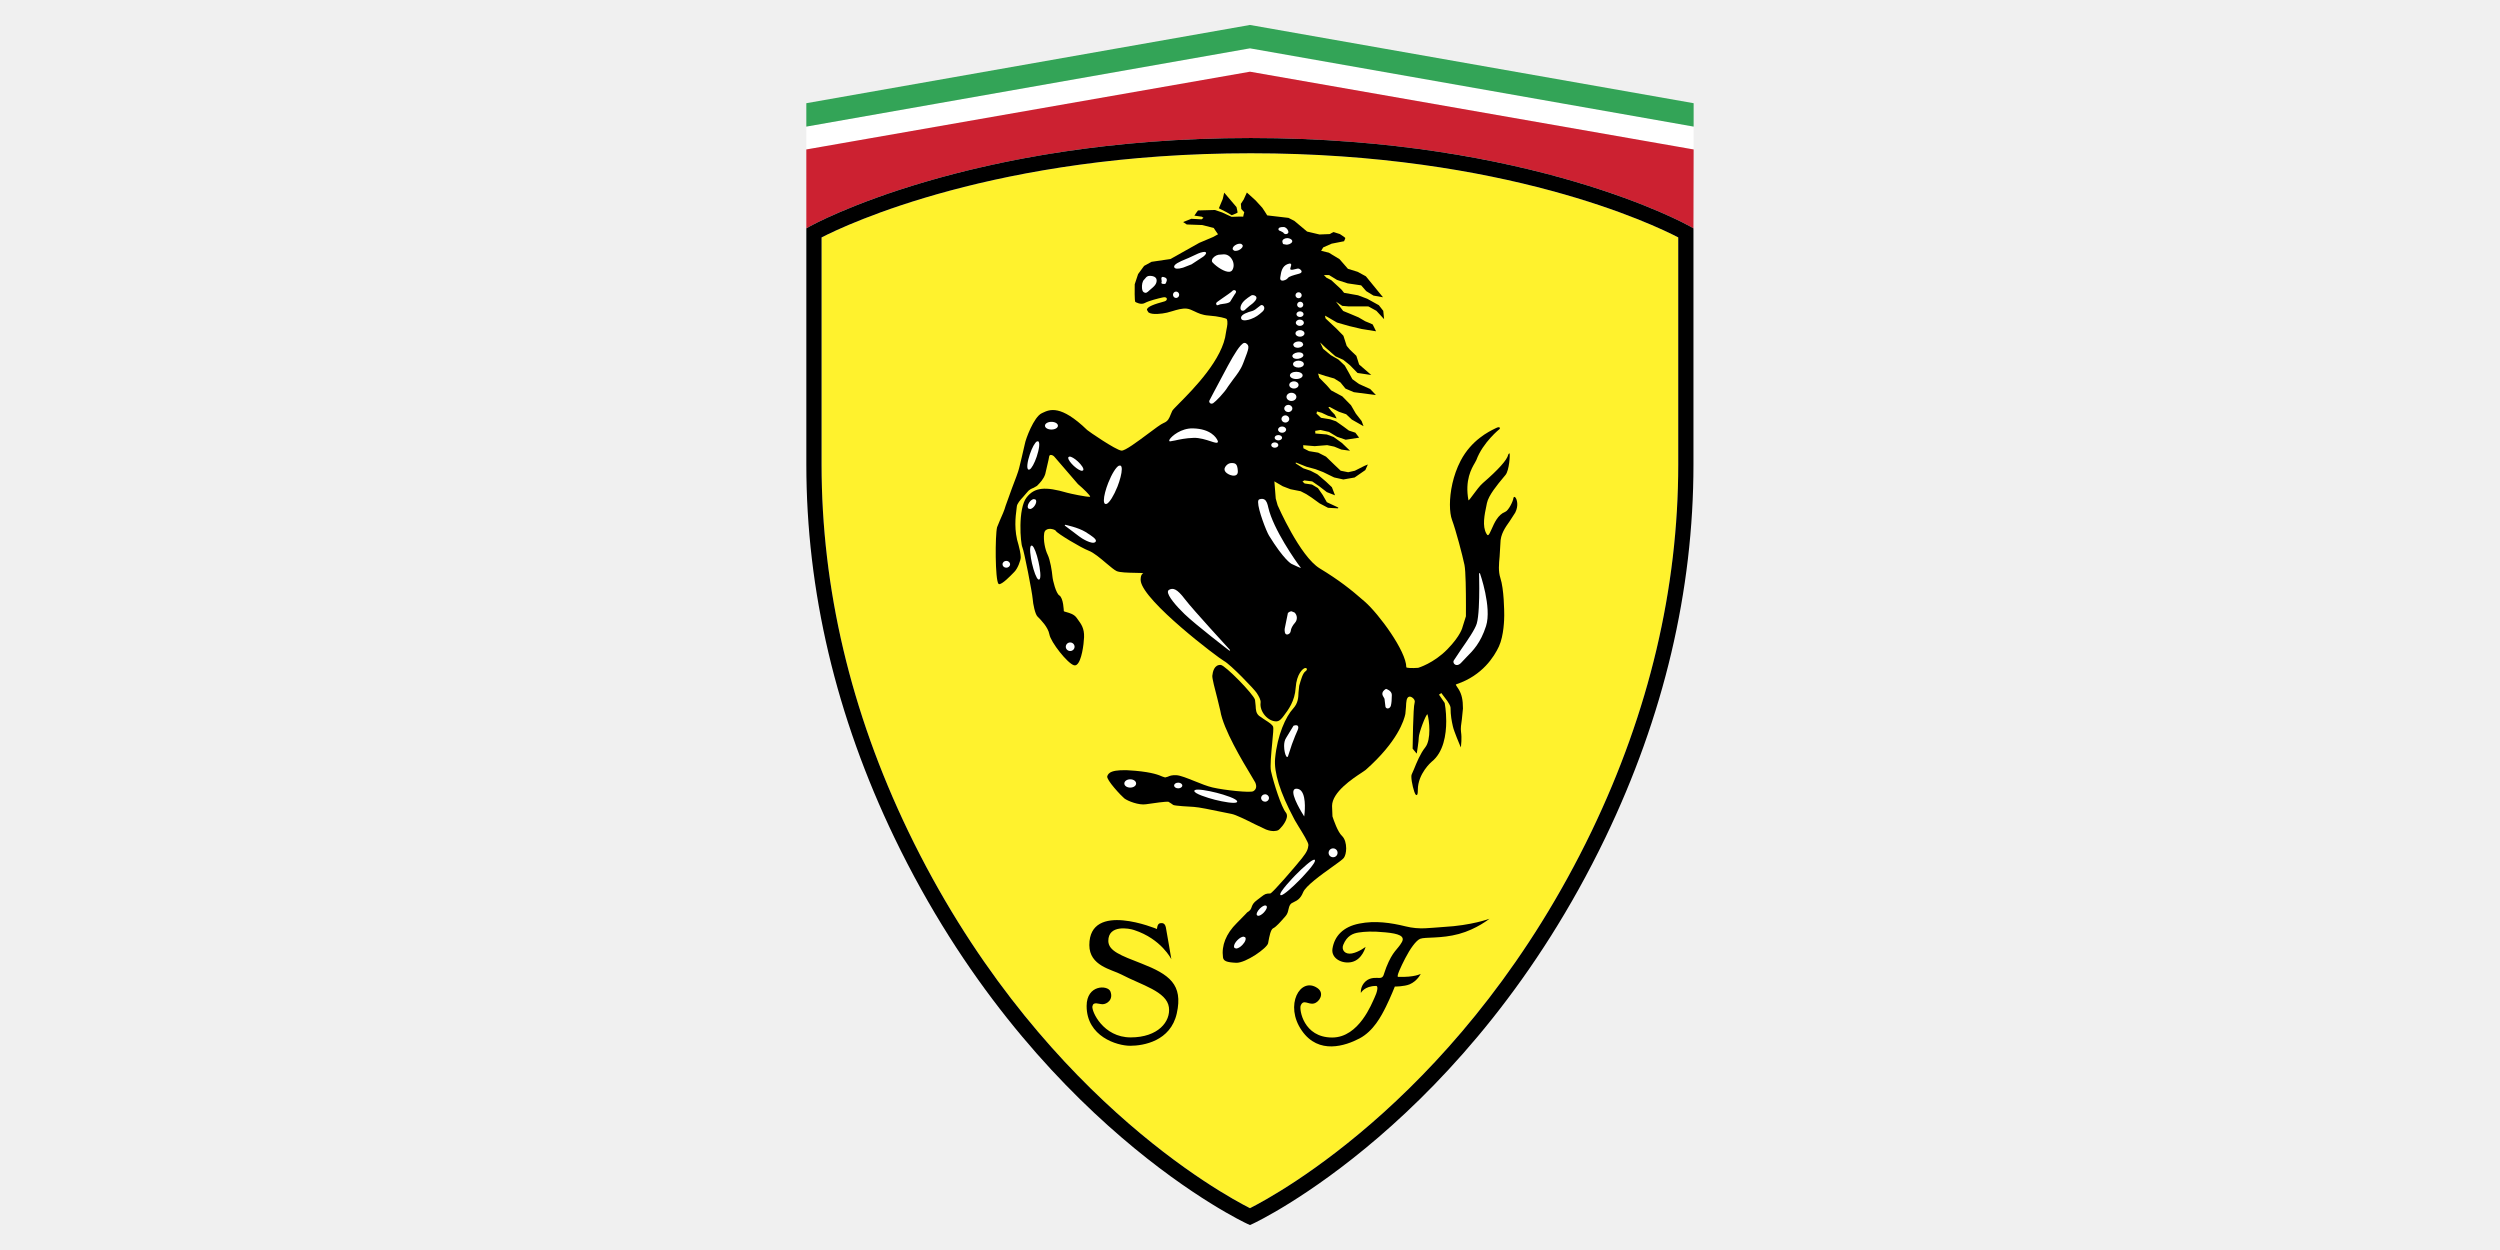
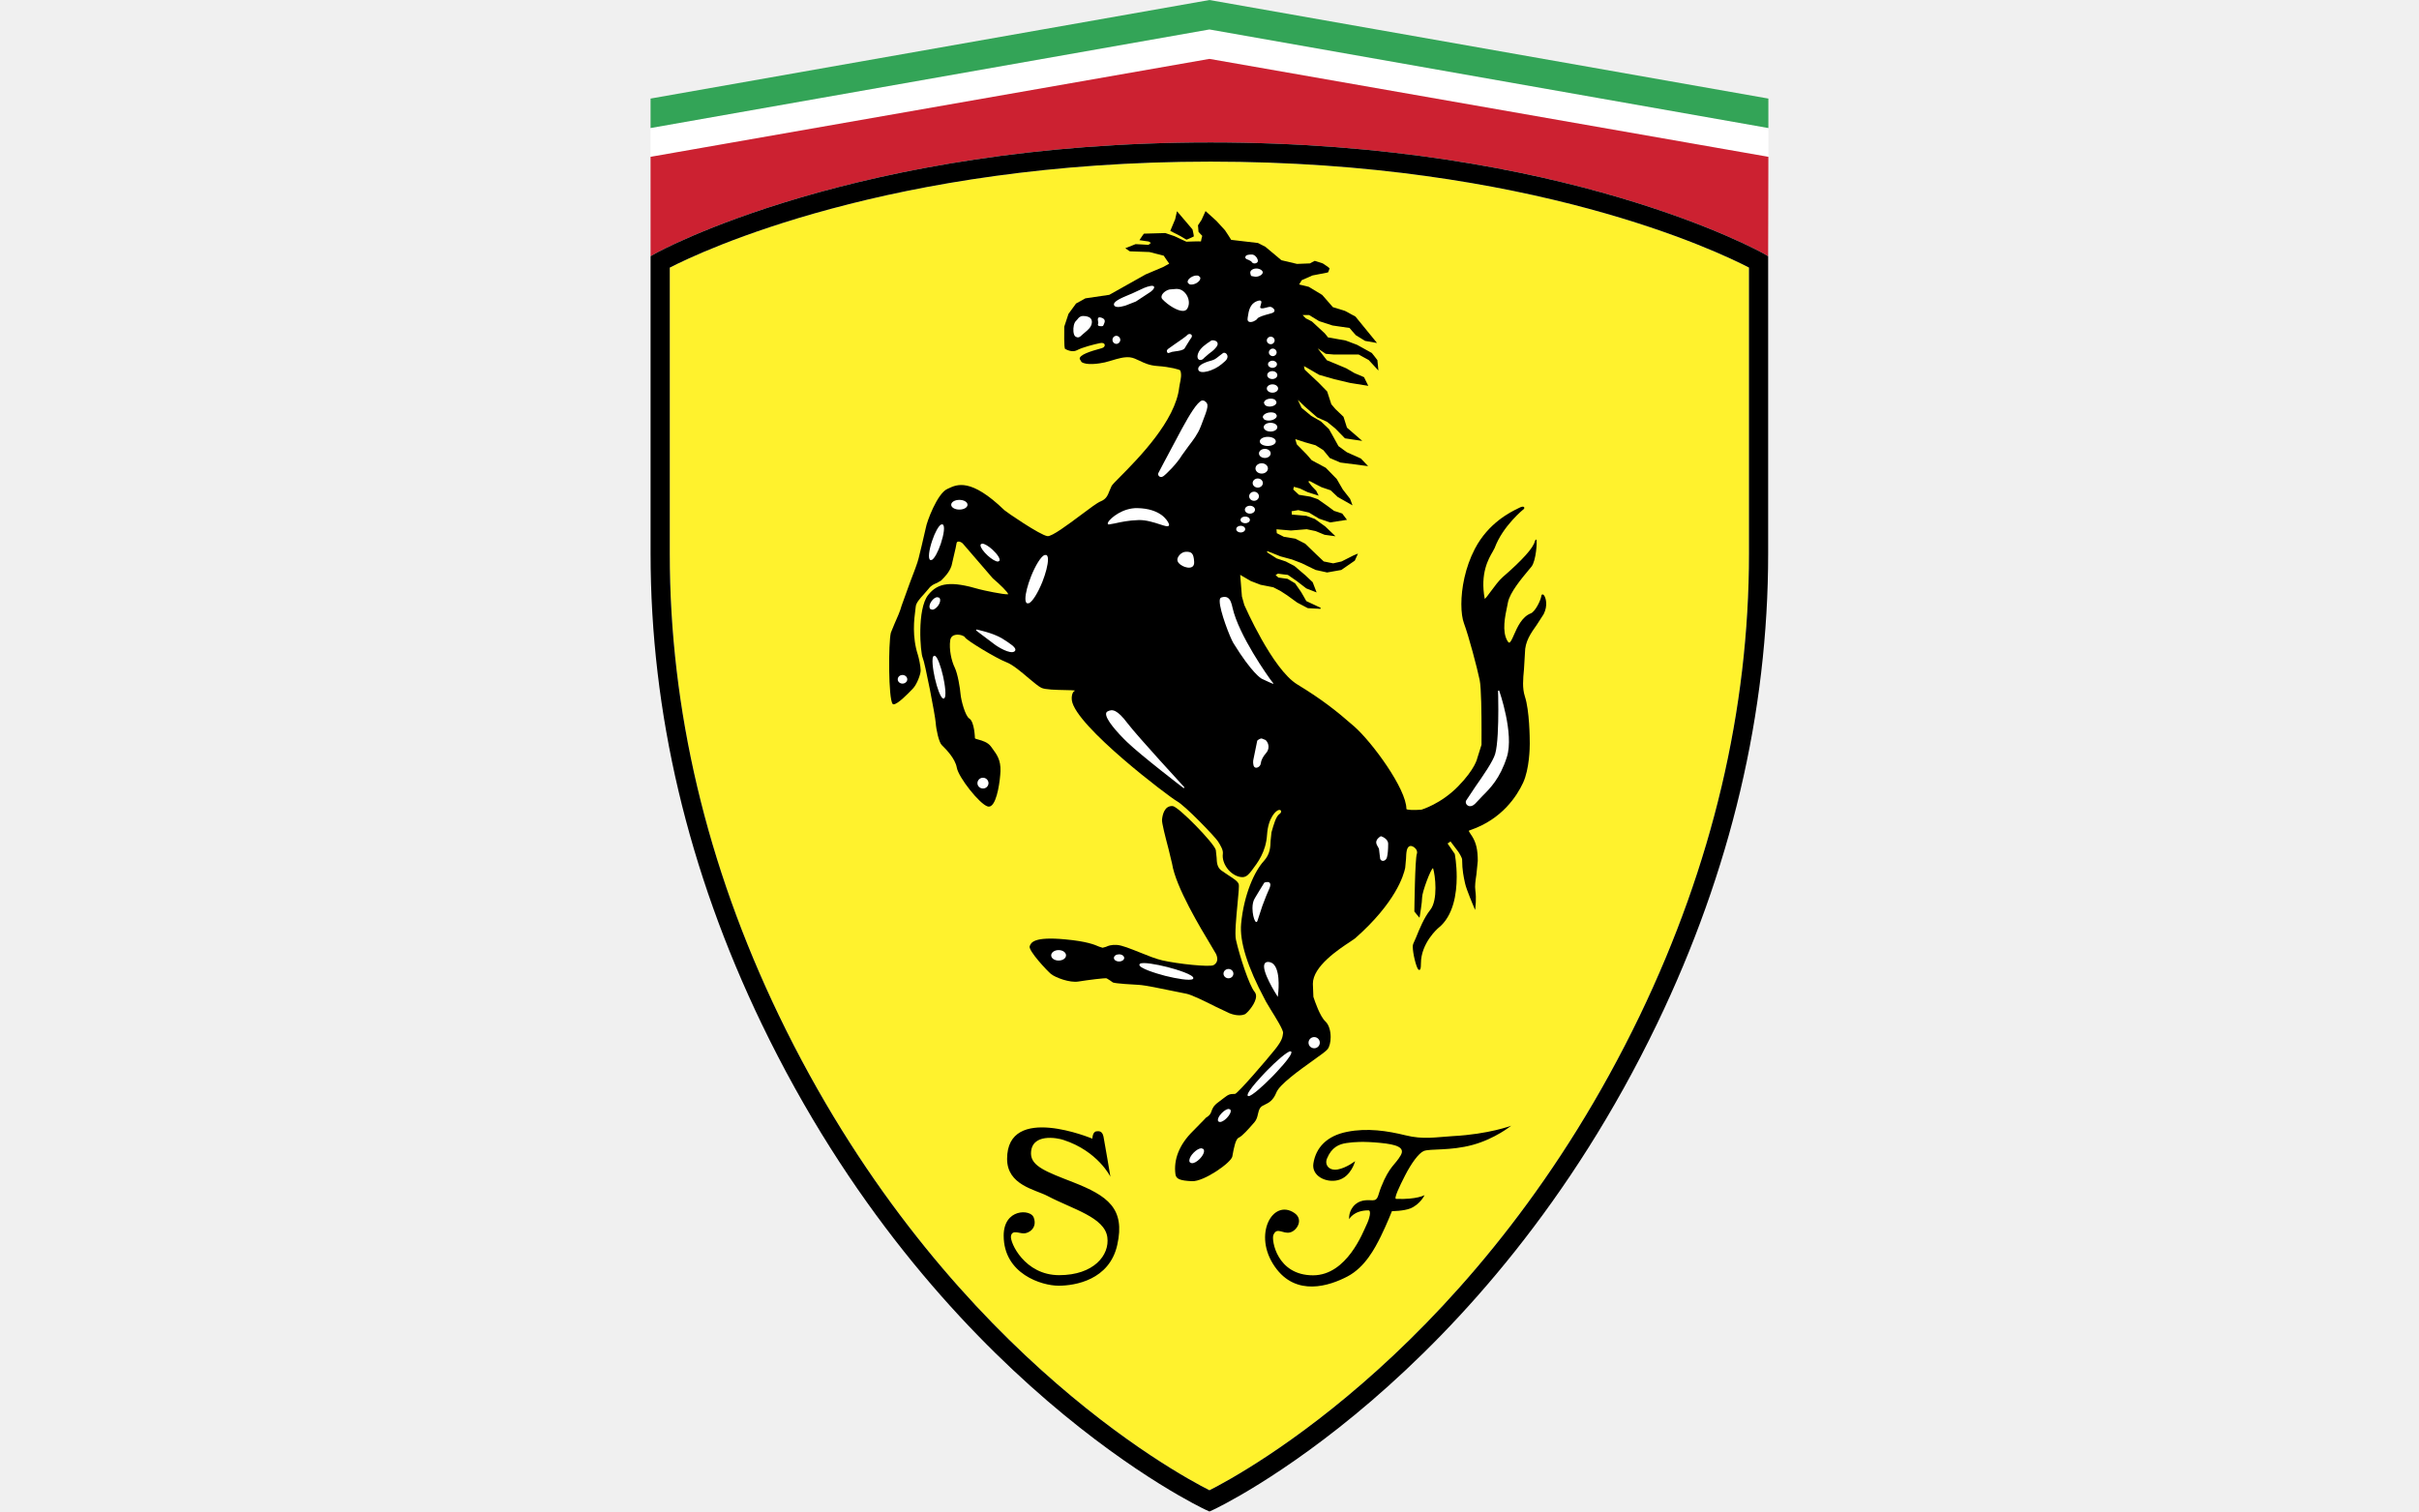
- <svg xmlns="http://www.w3.org/2000/svg" width="2500" height="1250" version="1.1" viewBox="0 0 192.76 96.378">
-   <g transform="matrix(.5265 0 0 .5265 45.635 -2.554)" clip-rule="evenodd" fill-rule="evenodd">
+ <svg xmlns="http://www.w3.org/2000/svg" width="2e3" height="1250" version="1.1" viewBox="0 0 154.21 96.378">
+   <g transform="matrix(.54839 0 0 .54839 24.25 -4.6638)" clip-rule="evenodd" fill-rule="evenodd">
    <path d="m161.35 23.388v3.349l-64.974-11.387-64.969 11.387v-3.349l64.969-11.462z" fill="#fff" />
    <path d="m161.35 19.963v3.425l-64.974-11.462-64.969 11.462v-3.425l64.969-11.459z" fill="#33a457" />
    <path d="m161.35 26.737-64.974-11.387-64.969 11.387 1e-3 11.554 0.563-0.319c0.229-0.128 23.283-12.91 64.53-12.91 41.25 0 64.035 12.785 64.266 12.912l0.557 0.32z" fill="#cc2131" />
    <path d="m96.502 27.295c37.248 0 59.059 10.482 62.594 12.32v33.262c0 18.134-4.271 36.199-12.689 53.703-18.426 38.232-46.152 53.244-50.03 55.203-3.881-1.959-31.628-16.971-50.049-55.203-8.418-17.504-12.688-35.569-12.688-53.703v-33.258c3.567-1.836 25.607-12.324 62.862-12.324z" fill="#fff22d" />
    <path d="m31.972 37.971-0.563 0.319v34.587c0 18.474 4.343 36.867 12.909 54.666 20.109 41.75 51.285 56.355 51.597 56.498l0.462 0.211 0.461-0.211c0.315-0.143 31.465-14.752 51.573-56.498 8.57-17.799 12.914-36.192 12.914-54.666v-34.584l-0.557-0.32c-0.23-0.127-23.016-12.912-64.266-12.912-41.247 0-64.301 12.782-64.53 12.91zm64.53-10.676c37.248 0 59.059 10.482 62.594 12.32v33.262c0 18.134-4.271 36.199-12.689 53.703-18.426 38.232-46.152 53.244-50.03 55.203-3.881-1.959-31.628-16.971-50.049-55.203-8.418-17.504-12.688-35.569-12.688-53.703v-33.258c3.567-1.836 25.607-12.324 62.862-12.324z" />
    <path d="m106.26 149.55c1.082 0.748 0.297 2.047-0.504 2.25-0.834 0.227-1.547-0.699-1.951 0.316-0.227 0.545 0.389 4.674 4.613 4.674 3.943 0 5.824-5.062 6.195-5.824 0.373-0.76 0.613-1.73 0.24-1.73-1.73 0-2.234 1.027-2.234 1.027s-0.131-0.988 0.729-1.734c0.709-0.609 1.639-0.461 1.975-0.461 0.705 0 0.594-0.525 1.02-1.564 0.971-2.445 1.639-2.555 2.27-3.67 0.523-0.908-0.465-1.264-2.414-1.447-1.955-0.186-3.002-0.107-3.875 0.02-0.875 0.125-1.746 0.48-2.289 1.818-0.291 0.725 0.242 1.439 1.266 1.254 1.023-0.191 2.008-0.965 2.008-0.965s-0.461 1.832-1.988 2.211c-1.416 0.348-3.088-0.506-2.863-1.939 0.293-1.859 1.578-3.221 3.922-3.68 2.348-0.473 4.688-0.111 6.775 0.402 2.08 0.525 3.611 0.207 5.545 0.094 4.17-0.223 6.754-1.207 6.754-1.207s-1.879 1.525-4.484 2.23c-2.605 0.711-4.928 0.416-5.68 0.711-0.607 0.26-1.465 1.465-2.172 2.842-0.65 1.266-1.342 2.725-1.043 2.725 2.422 0.092 3.309-0.438 3.309-0.438s-0.479 1.045-1.633 1.539c-0.801 0.324-2.16 0.324-2.16 0.324s-0.611 1.547-1.299 2.943c-0.693 1.395-1.828 3.574-3.871 4.652-2.051 1.076-5.973 2.418-8.443-1.135-2.613-3.727-0.228-7.967 2.282-6.238zm-30.325 0.486c0.482 1.234-0.542 1.877-1.137 1.877-0.597 0-1.34-0.443-1.495 0.303-0.142 0.74 1.585 4.557 5.603 4.557 4.02 0 5.883-2.326 5.6-4.41-0.315-2.326-4.01-3.25-6.955-4.799-1.441-0.756-4.698-1.262-4.698-4.311 0-6.51 9.907-2.352 9.907-2.352s0.021-0.814 0.482-0.852c0.223-0.021 0.671-0.109 0.82 0.627 0.147 0.742 0.802 4.652 0.802 4.652s-1.456-2.977-5.452-4.277c-0.707-0.248-3.798-0.836-3.78 1.611 0.037 1.453 1.808 2.105 4.878 3.297 4.035 1.582 6.102 3.055 5.149 7.297-0.907 4.073-4.889 4.743-6.825 4.743-1.932 0-6.378-1.355-6.378-5.824 0-3.16 3.1-3.086 3.479-2.139zm21.169-24.478 1.627 0.771c0.938 0.363 1.537 0.203 1.752 0.113 0.227-0.098 1.086-1.02 1.273-1.805 0.088-0.32 0.041-0.598-0.129-0.803-0.633-0.75-1.754-4.195-2.17-6.057-0.154-0.691 0.033-2.598 0.178-4.133 0.127-1.318 0.205-2.137 0.139-2.348-0.111-0.326-0.598-0.641-1.158-0.996l-0.887-0.604c-0.473-0.387-0.494-0.914-0.52-1.48l-0.094-0.879c-0.206-0.818-4.369-5.07-5.014-5.109-0.935-0.061-1.178 0.965-1.238 1.582-0.037 0.361 0.38 1.973 0.756 3.402l0.415 1.723c0.426 2.709 3.306 7.48 4.534 9.516l0.583 0.99c0.252 0.574 0.154 1.027-0.294 1.281-0.435 0.25-4.178-0.141-5.966-0.553-0.768-0.176-1.716-0.559-2.641-0.934-1.059-0.422-2.063-0.832-2.643-0.861-0.677-0.035-0.998 0.102-1.247 0.217l-0.406 0.113-0.404-0.129c-0.496-0.219-1.423-0.619-3.954-0.848-3.689-0.346-3.966 0.396-4.116 0.797-0.183 0.51 2.072 2.908 2.475 3.229 0.513 0.414 2.172 1.045 3.185 0.877 1.158-0.186 3.046-0.42 3.28-0.373l0.38 0.232 0.353 0.25c0.32 0.131 2.382 0.244 3.005 0.277 0.719 0.039 2.607 0.43 3.987 0.719l1.542 0.311c0.604 0.111 2.16 0.879 3.417 1.512z" />
    <path d="m135.26 77.716c-0.082-0.101-0.15-0.107-0.193-0.096-0.039 0.013-0.092 0.05-0.107 0.17-0.068 0.514-0.713 1.835-1.225 2.03-1.037 0.401-1.574 1.617-1.963 2.503-0.199 0.457-0.393 0.893-0.547 0.899-0.066 5e-3 -0.139-0.066-0.219-0.214-0.639-1.102-0.281-2.787 6e-3 -4.145l0.066-0.333c0.234-1.145 1.574-2.749 2.375-3.711l0.354-0.426c0.545-0.68 0.682-2.984 0.58-3.157-0.033-0.01-0.055 9e-3 -0.068 0.029a0.13 0.13 0 0 0-0.031 0.036l-0.012-2e-3v0.012c-0.033 0.036-0.061 0.04-0.088 0.156-0.143 0.72-1.459 2.183-3.707 4.127-0.461 0.399-0.986 1.12-1.416 1.699-0.277 0.38-0.602 0.818-0.688 0.839-0.557-2.972 0.451-4.671 0.93-5.492l0.223-0.417c0.951-2.588 3.4-4.548 3.426-4.566 0.033-0.075 0.033-0.155-0.027-0.206-0.094-0.072-0.266-0.041-0.537 0.095l-0.148 0.074c-0.854 0.415-3.43 1.67-5.01 4.692-1.135 2.176-1.574 4.608-1.574 6.442 0 0.936 0.113 1.712 0.305 2.226 0.555 1.48 1.527 5.158 1.826 6.602 0.186 0.895 0.215 3.968 0.215 5.894 0 0.941-4e-3 1.6-4e-3 1.625-6e-3 0-0.49 1.562-0.49 1.562-2e-3 0.016-0.236 1.236-2.23 3.275-2.008 2.051-4.244 2.703-4.264 2.711-0.898 0.07-1.717 0.033-1.746-0.084 0-2.344-4.014-7.797-6.068-9.596-2.096-1.837-3.771-3.153-6.617-4.885-2.898-1.764-6.121-9.159-6.158-9.231l-0.279-0.999s-0.156-1.995-0.199-2.514c0.105 0.06 0.242 0.145 0.242 0.145l0.988 0.575 1.135 0.436c0.01 3e-3 1.486 0.292 1.486 0.292 0 3e-3 0.826 0.426 0.826 0.426l0.766 0.498 1.191 0.86 1.223 0.643c0.025 7e-3 1.469 0.081 1.469 0.081l0.033-0.119s-1.672-0.785-1.676-0.785c0-0.024-0.602-1.054-0.602-1.054a501.77 501.77 0 0 1-0.701-1.009c-0.023-0.016-0.869-0.521-0.869-0.521a50.437 50.437 0 0 0-1.076-0.152c0-9e-3 -0.211-0.19-0.32-0.288 0.094-0.055 0.271-0.165 0.271-0.165 0 0.013 1.152 0.146 1.156 0.146 0 0.012 1.025 0.709 1.025 0.709l1.119 0.862c0.018 9e-3 1.059 0.413 1.059 0.413l0.137 0.054-0.457-1.189a81.853 81.853 0 0 0-0.863-0.815l-1.268-1.078c-0.01-9e-3 -0.996-0.517-0.996-0.517-0.01-2e-3 -1.062-0.357-1.062-0.357 0-2e-3 -1.113-0.712-1.113-0.712s0.012-0.076 0.02-0.141c0.141 0.054 1.541 0.616 1.541 0.616 8e-3 1e-3 1.342 0.364 1.342 0.364-2e-3 -5e-3 1.119 0.428 1.119 0.428-4e-3 -4e-3 1.609 0.783 1.609 0.783 0.014 7e-3 1.35 0.297 1.35 0.297 0.023 1e-3 1.648-0.29 1.648-0.29 0.021-0.01 1.57-1.088 1.57-1.088 0.018-0.029 0.303-0.67 0.303-0.67l0.061-0.148-0.498 0.206c-4e-3 0-1.406 0.712-1.408 0.712l-0.971 0.217c0-5e-3 -1.096-0.22-1.098-0.22h2e-3c0-0.013-0.889-0.84-0.889-0.84l-1.262-1.222-1.141-0.584c-0.016-7e-3 -1.35-0.223-1.35-0.223 0-3e-3 -0.812-0.416-0.826-0.423 4e-3 0 6e-3 -0.015 6e-3 -0.036 0-0.098-0.025-0.312-0.035-0.412l1.678 0.141 1.838-0.148c0 5e-3 1.035 0.216 1.035 0.216l1.047 0.432 1.072 0.145 0.193 0.026-1.195-1.143c-0.012-6e-3 -1.205-0.868-1.205-0.868-0.014-7e-3 -1-0.368-1-0.368-0.018-4e-3 -1.662-0.143-1.695-0.146 0.014-1e-3 0.016-0.029 0.016-0.07 0-0.1-0.016-0.242-0.025-0.315l0.777-0.132c0 5e-3 1.244 0.285 1.244 0.285 0 4e-3 1.178 0.711 1.178 0.711l1.273 0.435c0.037 1e-3 1.859-0.285 1.859-0.285l0.109-0.015-0.555-0.733c-0.031-0.024-0.947-0.309-0.949-0.309 0-5e-3 -0.756-0.564-0.756-0.564l-1.127-0.792c-0.016-9e-3 -0.857-0.295-0.857-0.295-0.014-5e-3 -1.34-0.217-1.344-0.218 0-0.014-0.652-0.614-0.666-0.624 0.02-4e-3 0.061-0.213 0.076-0.308l0.701 0.196 0.902 0.43 1.281 0.406-0.283-0.565-0.498-0.52-0.436-0.562 0.189-0.047c0 0.017 1.363 0.712 1.363 0.712l1.062 0.362c0 6e-3 0.82 0.775 0.82 0.775 0.012 0.01 1.564 0.886 1.564 0.886l0.156 0.088-0.283-0.758c-8e-3 -0.017-0.85-1.094-0.85-1.094l-0.701-1.212c-6e-3 -0.014-1.275-1.305-1.275-1.305-0.012-0.012-1.627-0.875-1.631-0.875 0-7e-3 -0.615-0.704-0.615-0.704a406.35 406.35 0 0 1-1.127-1.151c0-0.015-0.115-0.409-0.174-0.609 0.191 0.061 1.094 0.361 1.094 0.361l1.264 0.357c0 3e-3 0.902 0.565 0.902 0.565 0 6e-3 0.752 0.919 0.752 0.919 0.027 0.021 1.225 0.525 1.225 0.525l3.053 0.396 0.178 0.022-0.838-0.882c-0.021-0.016-1.639-0.735-1.639-0.735l-0.971-0.708c0-0.013-0.543-0.987-0.543-0.987l-0.566-1.004c-0.01-0.015-0.924-0.876-0.924-0.876-0.014-0.01-1.139-0.656-1.139-0.656l-1.113-0.926c0-9e-3 -0.268-0.564-0.439-0.934l0.773 0.745 1.477 1.293c0.018 0.011 1.145 0.514 1.145 0.514l0.965 0.78 1.121 1.144c0.039 0.018 1.791 0.265 1.791 0.265l0.219 0.032-1.779-1.541c0-0.028-0.402-1.263-0.402-1.263a65.086 65.086 0 0 0-0.932-0.889l-0.484-0.569c0-0.015-0.482-1.484-0.482-1.484a92.676 92.676 0 0 0-1.002-1.027c0-8e-3 -1.607-1.507-1.611-1.513v-3e-3c0-0.023-0.057-0.252-0.09-0.403 0.123 0.062 0.291 0.151 0.291 0.151l1.475 0.859c0.014 7e-3 1.77 0.509 1.77 0.509l1.832 0.434 2.117 0.338-0.498-1.007c-0.035-0.032-1.088-0.461-1.088-0.461l-0.977-0.57c-0.01-3e-3 -1.203-0.507-1.203-0.507l-1.051-0.43c0-0.01-0.682-0.89-1.062-1.376 0.365 0.245 0.928 0.628 0.928 0.628 0.027 9e-3 0.947 0.082 0.947 0.082l2.885 1e-3c0 8e-3 1.168 0.639 1.168 0.641 0 4e-3 0.996 1.078 0.996 1.078l0.131 0.141-0.121-1.212c-0.012-0.035-0.645-0.826-0.645-0.826-0.018-0.014-1.709-0.948-1.709-0.948l-1.344-0.506c-0.01-3e-3 -2.035-0.361-2.045-0.361v-3e-3c0-0.019-0.387-0.48-0.387-0.48-8e-3 -4e-3 -1.482-1.368-1.482-1.368a64.219 64.219 0 0 0-0.717-0.369c0-4e-3 -0.225-0.235-0.365-0.381h0.758c0 0.012 1.162 0.71 1.162 0.71 0.01 7e-3 1.561 0.507 1.561 0.507l1.979 0.289h-2e-3c0 0.021 0.734 0.843 0.734 0.843l1.07 0.657a98.63 98.63 0 0 0 1.219 0.217l0.17 0.027-2.504-3.068c-0.016-0.015-1.213-0.66-1.213-0.66-0.01-6e-3 -1.414-0.437-1.414-0.437 0-0.015-1.236-1.417-1.236-1.417-0.014-0.015-1.562-0.946-1.562-0.946a64.776 64.776 0 0 0-1.125-0.274c0.07-0.113 0.303-0.497 0.303-0.499 4e-3 0.011 1.24-0.548 1.24-0.548 0 3e-3 1.812-0.354 1.812-0.354 0.049-0.042 0.186-0.475 0.186-0.475-0.023-0.073-0.797-0.575-0.797-0.575a93.909 93.909 0 0 0-0.928-0.296c-0.057 7e-3 -0.547 0.294-0.547 0.296 0-9e-3 -1.516 0.06-1.516 0.06 0-1e-3 -1.812-0.427-1.812-0.429 0-9e-3 -1.867-1.565-1.867-1.565a120.72 120.72 0 0 0-0.859-0.438c-0.021-4e-3 -3.105-0.365-3.113-0.365 0-0.039-0.725-1.121-0.725-1.121l-0.992-1.084c-4e-3 -6e-3 -1.263-1.142-1.263-1.142l-0.039 0.083-0.422 0.934c2e-3 -9e-3 -0.416 0.637-0.416 0.637v0.016c0 0.119 0.059 0.743 0.059 0.743 0.018 0.039 0.426 0.457 0.435 0.469-0.021 0-0.154 0.65-0.154 0.655-4e-3 -0.045-1.692 0.024-1.695 0.024 0-8e-3 -1.379-0.641-1.379-0.641-9e-3 -6e-3 -1.066-0.364-1.066-0.364-0.021-7e-3 -2.48 0.069-2.48 0.069-0.054 0.028-0.471 0.674-0.471 0.674l-0.056 0.085 1.082 0.156c0 4e-3 0.16 0.106 0.249 0.163l-0.277 0.226c0-0.014-1.505-0.083-1.505-0.083-0.025 4e-3 -1.084 0.433-1.084 0.433l-0.11 0.047 0.525 0.353c0.033 0.012 2.282 0.083 2.282 0.083l1.67 0.43v2e-3c0 0.023 0.318 0.477 0.318 0.477s0.226 0.319 0.311 0.444l-0.715 0.394c9e-3 -1e-3 -2.032 0.86-2.032 0.86l-4.219 2.369c-4e-3 -4e-3 -2.778 0.41-2.778 0.41-0.021 7e-3 -1.086 0.6-1.086 0.6-0.023 0.016-0.878 1.201-0.878 1.201-9e-3 0.015-0.493 1.49-0.493 1.49-0.038 2.506 0.062 2.564 0.098 2.584 0.083 0.052 0.807 0.462 1.367 0.162 0.634-0.345 1.991-0.684 2.696-0.834 0.348-0.071 0.511 0.054 0.54 0.183 0.038 0.141-0.067 0.333-0.327 0.404l-0.146 0.043c-1.226 0.333-2.477 0.736-2.436 1.209l0.216 0.361c0.547 0.399 1.969 0.21 2.724 0.039l0.788-0.221c0.68-0.207 1.453-0.438 2.113-0.364 0.381 0.044 0.717 0.208 1.114 0.395 0.538 0.26 1.153 0.555 2.07 0.615 1.529 0.106 2.573 0.415 2.655 0.505 0.205 0.417 0.073 1.034-0.03 1.53l-0.079 0.449c-0.428 3.881-4.761 8.269-6.849 10.374-0.564 0.57-0.937 0.946-1.017 1.103l-0.24 0.555c-0.203 0.515-0.368 0.959-1.03 1.225-0.383 0.149-1.276 0.821-2.312 1.597-1.496 1.116-3.351 2.504-3.862 2.444-0.855-0.101-4.848-2.85-5.016-3.019-3.889-3.763-5.516-2.991-6.49-2.531l-0.154 0.072c-1.16 0.528-2.378 3.814-2.488 4.519l-0.47 2.024-0.361 1.487c-0.107 0.503-0.586 1.739-1.043 2.933l-0.938 2.6c-0.155 0.602-0.531 1.448-0.837 2.132l-0.415 1.013c-0.289 1.189-0.294 7.701 0.209 8.277l0.022 0.024 0.099 0.029c0.505-0.052 1.589-1.169 2.109-1.708l0.12-0.125c0.44-0.442 0.907-1.622 0.907-2.118 0-0.486-0.227-1.502-0.317-1.779-0.704-2.15-0.438-4.199-0.31-5.181l0.051-0.438c0.037-0.456 0.494-0.961 0.938-1.445l0.561-0.649c0.308-0.41 0.65-0.546 0.955-0.667l0.501-0.286 0.078-0.081c0.332-0.333 0.889-0.895 1.133-1.647l0.476-2.059 0.104-0.55c0.024-0.11 0.08-0.171 0.173-0.191 0.189-0.042 0.472 0.108 0.593 0.269l3.442 3.994c0.882 0.751 1.788 1.647 1.788 1.844l-1e-3 0.017c0-3e-3 -0.021 1e-3 -0.021 1e-3 -0.482 0.05-2.907-0.467-3.31-0.582-3.295-0.966-4.799-0.796-5.959 0.656-1.322 1.663-0.906 6.756-0.636 7.314 0.248 0.506 1.454 6.711 1.508 7.538 0.054 0.811 0.368 2.261 0.696 2.594l0.09 0.092c0.406 0.402 1.476 1.477 1.665 2.537 0.204 1.154 2.655 4.244 3.59 4.521a0.46 0.46 0 0 0 0.412-0.08c0.713-0.506 1.037-2.979 1.076-4.023 0.046-1.301-0.421-1.93-0.917-2.603l-0.19-0.263c-0.365-0.498-1.008-0.679-1.432-0.798-0.181-0.051-0.429-0.111-0.429-0.167 0-0.019-0.05-1.925-0.658-2.293-0.473-0.291-0.957-2.13-1.014-2.83-0.055-0.695-0.324-2.373-0.685-3.11-0.365-0.74-0.672-2.104-0.516-3.156 0.065-0.452 0.387-0.594 0.649-0.635 0.452-0.072 0.974 0.123 1.055 0.281 0.18 0.362 3.655 2.458 4.827 2.908 0.728 0.276 1.713 1.108 2.583 1.85 0.619 0.519 1.151 0.966 1.483 1.125 0.448 0.216 1.718 0.241 2.738 0.261 0.541 9e-3 1.103 0.022 1.179 0.067-0.414 0.166-0.409 0.892-0.375 1.126 0.423 3.003 11.348 11.252 12.193 11.715 0.978 0.525 4.486 4.188 4.793 4.686 0.318 0.492 0.627 1.027 0.568 1.439-0.084 0.609 0.16 1.305 0.648 1.873 0.467 0.529 1.076 0.848 1.639 0.848 0.488 0 0.814-0.438 1.055-0.754l0.051-0.066c0.652-0.863 1.619-2.127 1.744-4.104 0.133-2.027 1.059-2.832 1.361-2.885 0.135-0.025 0.234 0.016 0.27 0.105 0.037 0.092-8e-3 0.246-0.191 0.367-0.4 0.271-0.65 1.168-0.924 2.127-2e-3 8e-3 -0.102 0.979-0.102 0.979-0.023 0.725-0.051 1.547-0.775 2.344-1.084 1.174-2.328 3.881-2.65 7.299-0.195 2.059 0.732 5.025 2.754 8.805l0.141 0.27 0.547 0.918c0.553 0.889 1.477 2.367 1.434 2.713-0.059 0.488-0.105 0.871-0.947 1.928-0.926 1.162-4.305 5.094-4.635 5.156-0.672 0-0.785 0.086-1.326 0.496l-0.57 0.434c-0.624 0.443-0.733 0.775-0.838 1.068-0.077 0.221-0.15 0.414-0.44 0.631l-0.217 0.146c-0.045 0.039-0.167 0.211-1.525 1.57-1.557 1.539-2.252 3.281-2.012 5.012 0.077 0.541 0.543 0.73 1.925 0.793 1.38 0.064 4.544-2.15 4.685-2.871l0.049-0.275c0.121-0.65 0.324-1.746 0.682-1.904 0.432-0.189 1.172-1.043 1.715-1.664l0.105-0.117c0.289-0.334 0.359-0.666 0.428-0.982 0.059-0.25 0.113-0.502 0.277-0.732 0.129-0.168 0.318-0.26 0.537-0.361 0.42-0.201 0.949-0.457 1.33-1.414 0.379-0.938 2.641-2.561 4.293-3.742 0.844-0.6 1.506-1.08 1.664-1.291 0.217-0.283 0.35-0.828 0.35-1.406 0-0.686-0.184-1.416-0.615-1.822-0.627-0.582-1.217-2.314-1.393-2.857v-0.012c0-0.225-0.021-0.637-0.055-1.404-4e-3 -0.035-4e-3 -0.072-4e-3 -0.105 0-2.029 3.016-4.014 4.318-4.869l0.594-0.41c4.721-4.164 5.645-7.33 5.82-8.199l0.096-1.041c0.029-0.721 0.053-1.408 0.488-1.498 0.17-0.033 0.453 0.104 0.625 0.309 0.098 0.111 0.242 0.342 0.146 0.609-0.215 0.584-0.287 6.455-0.289 6.699 0.016 0.041 0.508 0.621 0.508 0.621l0.09 0.105 0.027-0.137c6e-3 -0.068 0.277-1.668 0.277-2.234 0-0.633 1.018-3.344 1.264-3.391 0 8e-3 0.016 0.031 0.016 0.031 0.119 0.375 0.271 1.301 0.271 2.277 0 0.959-0.145 1.967-0.611 2.551-0.707 0.875-1.27 2.26-1.637 3.174l-0.34 0.777a0.865 0.865 0 0 0-0.049 0.336c0 0.744 0.383 2.33 0.635 2.625 0.066 0.07 0.119 0.07 0.156 0.057 0.082-0.031 0.156-0.137 0.156-0.76 0-2.373 1.994-4.094 2.018-4.107 1.758-1.395 2.141-3.982 2.141-5.953 0-1.492-0.219-2.631-0.225-2.662a91.56 91.56 0 0 0-0.844-1.23c0.041 0.02 0.27-0.168 0.346-0.229 0.076 0.098 0.877 1.16 0.877 1.16 0.135 0.189 0.477 0.74 0.477 0.959 0 1.221 0.188 2.057 0.322 2.67l0.033 0.145c0.141 0.65 1.02 2.727 1.059 2.816l0.094 0.219 0.029-0.238c0-0.01 0.139-1.096 0-2.025-0.08-0.521 0.02-1.16 0.121-1.85l0.16-1.584c0-1.287-0.184-2.1-0.643-2.84l-0.234-0.355c-0.092-0.145-0.182-0.287-0.172-0.316l0.172-0.074c3.713-1.26 5.441-3.994 6.145-5.508 0.738-1.604 0.777-4.074 0.777-4.549 0-0.619-0.027-3.829-0.566-5.478-0.316-0.973-0.215-2.018-0.109-3.146l0.115-1.931c0-1.321 0.695-2.302 1.369-3.25l0.803-1.244c0.525-1.036 0.246-1.943 0.035-2.202z" />
    <path d="m93.703 36.369c0.062 4e-3 0.851-0.371 0.851-0.371 0.035-0.071-0.148-0.818-0.148-0.818a313.24 313.24 0 0 0-1.717-2.019l-0.085-0.099-0.029 0.124-0.184 0.809c1e-3 -8e-3 -0.545 1.298-0.545 1.298l-0.025 0.055 1.15 0.588z" />
    <path d="m94.045 41.552c0.182 0.068 0.457 0.038 0.717-0.078 0.398-0.187 0.633-0.507 0.532-0.736l-0.183-0.165c-0.18-0.069-0.455-0.038-0.711 0.08-0.341 0.152-0.559 0.405-0.559 0.62 0 0.039 0.011 0.081 0.024 0.114zm6.869-2.835 0.328 0.177a0.418 0.418 0 0 0 0.279 0.23 0.473 0.473 0 0 0 0.4-0.1c0.088-0.069 0.109-0.198 0.053-0.361-0.088-0.271-0.371-0.567-0.676-0.567-0.393 0-0.752 0.045-0.752 0.335 1e-3 0.163 0.188 0.225 0.368 0.286zm0.393 1.159c-0.152 0.112-0.219 0.263-0.176 0.416l0.031 0.127c0.039 0.15 0.053 0.181 0.191 0.197l0.25 0.045c0.32 0.082 0.826-0.117 0.941-0.373 0.039-0.083 0.07-0.244-0.148-0.396-0.375-0.25-0.837-0.196-1.089-0.016zm1.023 4.451c-0.092-0.044-0.053-0.19 0.018-0.402 0.057-0.173 0.109-0.339 0.02-0.43-0.078-0.075-0.217-0.069-0.453 0.019-0.85 0.306-0.98 1.172-1.074 1.805l-0.029 0.195c-0.049 0.282 0.096 0.378 0.186 0.41 0.293 0.104 0.822-0.162 0.941-0.365 0.133-0.219 0.867-0.419 1.402-0.565l0.205-0.056c0.248-0.068 0.375-0.163 0.393-0.292 0.027-0.169-0.16-0.323-0.326-0.422-0.154-0.091-0.383-0.026-0.623 0.043-0.238 0.065-0.494 0.132-0.66 0.06zm-8.984 0.325c0.188-0.019 0.335-0.092 0.428-0.226 0.271-0.404 0.285-0.976 0.022-1.495-0.254-0.495-0.689-0.812-1.133-0.828l6e-3 2e-3 -0.097-0.013-0.818 0.064c-0.432 0.096-0.833 0.415-0.93 0.729-0.049 0.159-0.021 0.304 0.088 0.413 0.656 0.695 1.789 1.403 2.434 1.354zm-8.055-0.658c0.098 0.241 0.547 0.268 1.206 0.072l0.145-0.044 1.181-0.462 1.711-1.125c0.05-0.039 0.497-0.375 0.405-0.59-0.065-0.141-0.288-0.116-0.449-0.086-0.472 0.086-0.935 0.313-1.428 0.553l-0.696 0.323-0.307 0.126c-1.059 0.438-1.927 0.831-1.768 1.233zm-3.598 1.252c-0.356 0-0.516 0.193-0.646 0.364l-0.159 0.18c-0.274 0.235-0.358 0.803-0.324 1.235 0.014 0.18 0.065 0.506 0.242 0.61 0.339 0.209 0.501 0.062 0.847-0.267l0.268-0.23c0.34-0.285 0.735-0.608 0.784-1.105 0.024-0.21-0.026-0.383-0.143-0.513-0.208-0.226-0.588-0.274-0.869-0.274zm1.968 0.157c-0.102-0.022-0.163 0.01-0.195 0.043-0.103 0.101-0.061 0.317-0.029 0.49l0.02 0.121-0.021 0.073c-0.023 0.062-0.049 0.141 0 0.208 0.044 0.067 0.151 0.096 0.333 0.096 0.231 2e-3 0.254-0.022 0.332-0.228l0.062-0.159c0.056-0.14 0.057-0.266 4e-3 -0.366-0.095-0.176-0.331-0.243-0.506-0.278zm1.903 3.084a0.47 0.47 0 0 0 0-0.939 0.463 0.463 0 0 0-0.46 0.469c0 0.259 0.205 0.47 0.46 0.47zm8.573-1.144a0.369 0.369 0 0 0-0.357 0.134c-0.127 0.148-0.9 0.678-1.465 1.066l-0.729 0.518-0.059 0.057c-0.091 0.086-0.136 0.139-0.077 0.317l0.089 0.125 0.192-0.039 0.284-0.105 0.409-0.064c0.403-0.052 0.844-0.112 1.052-0.325l0.271-0.443 0.403-0.647c0.193-0.213 0.203-0.359 0.176-0.442a0.245 0.245 0 0 0-0.189-0.152zm0.847 2.614c0 0.239 0.119 0.333 0.186 0.366 0.181 0.096 0.441 3e-3 0.596-0.213l0.524-0.456c0.284-0.204 0.601-0.434 0.882-0.791 0.26-0.335 0.148-0.541 0.055-0.629-0.178-0.174-0.544-0.214-0.668-0.112l-0.151 0.103c-0.343 0.223-1.155 0.75-1.359 1.391a1.058 1.058 0 0 0-0.065 0.341zm3.414-0.258c-0.107-0.156-0.291-0.221-0.428-0.154l-0.369 0.28c-0.26 0.212-0.584 0.481-0.865 0.56-0.682 0.183-1.607 0.488-1.664 0.956l-1e-3 0.061c0 0.129 0.058 0.206 0.114 0.249 0.259 0.211 0.888 0.086 1.343-0.086 0.698-0.258 1.122-0.573 1.67-1.071 0.337-0.307 0.322-0.614 0.2-0.795zm-2.652 5.39-0.222-0.025c-0.574 0.153-1.554 1.841-2.242 3.099l-0.123 0.218-2.062 3.87-0.647 1.232c-0.072 0.112-0.047 0.276 0.061 0.383 0.1 0.1 0.275 0.155 0.487 0.021 0.344-0.229 1.599-1.474 2.181-2.452l0.775-1.069c0.497-0.649 1.063-1.375 1.395-2.24l0.117-0.298c0.787-2.041 0.91-2.353 0.28-2.739zm7.754-7.439a0.447 0.447 0 0 0-0.457 0.437c0 0.241 0.205 0.437 0.457 0.437s0.453-0.196 0.453-0.437a0.444 0.444 0 0 0-0.453-0.437zm-0.217 1.823c0 0.242 0.205 0.438 0.457 0.438a0.442 0.442 0 0 0 0.447-0.438 0.443 0.443 0 0 0-0.447-0.438 0.45 0.45 0 0 0-0.457 0.438zm0.42 0.969c-0.285 0-0.521 0.189-0.521 0.415 0 0.229 0.236 0.416 0.521 0.416 0.289 0 0.523-0.186 0.523-0.416 1e-3 -0.226-0.234-0.415-0.523-0.415zm-0.021 1.212c-0.328 0-0.59 0.207-0.59 0.462 0 0.253 0.262 0.46 0.59 0.46s0.586-0.208 0.586-0.46c0-0.255-0.258-0.462-0.586-0.462zm0.021 1.538c-0.361 0-0.66 0.215-0.66 0.486 0 0.267 0.299 0.482 0.66 0.482 0.363 0 0.656-0.215 0.656-0.482 0-0.271-0.293-0.486-0.656-0.486zm-0.223 2.578c0.41-0.036 0.711-0.261 0.688-0.521l-0.129-0.236c-0.141-0.119-0.387-0.179-0.637-0.156-0.396 0.036-0.689 0.25-0.689 0.495l2e-3 0.025 0.133 0.235c0.144 0.122 0.379 0.182 0.632 0.158zm-0.896 1.286-2e-3 -0.012zm0.873 0.333c0.459-0.068 0.783-0.32 0.746-0.58l-0.135-0.216c-0.16-0.123-0.447-0.172-0.74-0.129-0.451 0.063-0.783 0.32-0.746 0.58l0.139 0.215c0.162 0.124 0.443 0.171 0.736 0.13zm-0.773 0.781c0 0.283 0.344 0.509 0.795 0.509 0.449 0 0.789-0.226 0.789-0.509s-0.34-0.506-0.789-0.506c-0.452 1e-3 -0.795 0.223-0.795 0.506zm1.406 1.655c0-0.3-0.41-0.529-0.934-0.529-0.518 0-0.928 0.229-0.928 0.529 0 0.298 0.41 0.531 0.928 0.531 0.524 0 0.934-0.233 0.934-0.531zm-0.596 1.397c0-0.293-0.307-0.53-0.678-0.53-0.377 0-0.684 0.237-0.684 0.53s0.307 0.531 0.684 0.531c0.372 0 0.678-0.238 0.678-0.531zm-0.32 1.747c0-0.329-0.324-0.6-0.727-0.6-0.398 0-0.721 0.271-0.721 0.6 0 0.332 0.322 0.599 0.721 0.599 0.403 0 0.727-0.267 0.727-0.599zm-0.59 1.7c0-0.296-0.266-0.531-0.59-0.531-0.322 0-0.594 0.234-0.594 0.531 0 0.291 0.271 0.529 0.594 0.529 0.324 1e-3 0.59-0.238 0.59-0.529zm-1.022 1.006c-0.312 0-0.57 0.237-0.57 0.531 0 0.291 0.258 0.528 0.57 0.528 0.311 0 0.566-0.238 0.566-0.528 1e-3 -0.294-0.255-0.531-0.566-0.531zm-0.482 2.551c0.32 0 0.592-0.206 0.592-0.461s-0.271-0.458-0.592-0.458c-0.322 0-0.586 0.204-0.586 0.458s0.264 0.461 0.586 0.461zm-0.543 1.117c0.297 0 0.541-0.173 0.541-0.391 0-0.217-0.24-0.389-0.541-0.389-0.311 0-0.547 0.171-0.547 0.389s0.244 0.391 0.547 0.391zm-0.527 1.074c0.283 0 0.523-0.175 0.523-0.392 0-0.215-0.24-0.39-0.523-0.39-0.291 0-0.521 0.175-0.521 0.39-1e-3 0.217 0.23 0.392 0.521 0.392zm-15.418-0.951 0.094 0.018 0.712-0.128c0.632-0.14 1.584-0.353 2.755-0.384 0.856-0.023 1.784 0.276 2.458 0.496 0.612 0.204 0.917 0.292 1.033 0.166 0.073-0.083 0.028-0.204-0.012-0.289-0.184-0.397-0.99-1.702-3.62-1.762-1.709-0.039-3.102 1.123-3.4 1.614-0.059 0.1-0.075 0.174-0.045 0.229zm9.78 4.944c0.167-0.107 0.239-0.296 0.228-0.567-0.056-1.064-0.341-1.185-0.928-1.185-0.595 0-1.025 0.597-1.025 0.907 0 0.291 0.214 0.546 0.629 0.754 0.235 0.124 0.776 0.301 1.096 0.091zm8.069 13.007c0.848 0.396 1.146 0.537 1.273 0.576 4e-3 0 8e-3 0.012 8e-3 0.012s6e-3 -5e-3 6e-3 -7e-3c0.059 0.018 0.078 0.011 0.092-9e-3 -8e-3 -6e-3 -0.041-0.056-0.059-0.07 0.01-8e-3 0.02-0.029 0.02-0.029s-0.053-0.022-0.057-0.027c-0.561-0.708-3.939-5.511-4.658-8.672-0.113-0.521-0.246-1.006-0.586-1.2-0.191-0.107-0.432-0.115-0.725-0.017h-2e-3c-0.068 0.02-0.117 0.076-0.148 0.158a0.768 0.768 0 0 0-0.037 0.276c0 1.129 1.203 4.237 1.596 4.876 2.174 3.529 3.236 4.109 3.277 4.133zm27.612 1.373-0.129 0.025c4e-3 0.02 0.033 0.963 0.033 2.174 0 1.766-0.061 4.121-0.367 5.179-0.248 0.857-1.385 2.498-2.303 3.811 0 0-1.068 1.602-1.068 1.604a0.344 0.344 0 0 0-0.045 0.176c0 0.158 0.08 0.307 0.221 0.4 0.107 0.074 0.494 0.264 1.033-0.379l0.682-0.721c0.91-0.908 2.041-2.035 2.838-4.523 0.874-2.731-0.88-7.699-0.895-7.746zm-28.449 8.898c0.082 0.082 0.215 0.105 0.354 0.055a0.584 0.584 0 0 0 0.391-0.504c0.033-0.342 0.271-0.801 0.625-1.193a1.079 1.079 0 0 0-0.068-1.496l-0.453-0.181c-0.291 0.01-0.508 0.243-0.52 0.25a232.03 232.03 0 0 0-0.445 2.182v-2e-3c-0.043 0.121-0.082 0.699 0.116 0.889zm14.73 8.054-0.023-0.01-0.023 0.01c-0.018 0.014-0.398 0.191-0.506 0.562-0.074 0.25 0.064 0.467 0.172 0.646l0.127 0.238 0.055 0.475 0.086 0.699a0.333 0.333 0 0 0 0.34 0.238c0.178-6e-3 0.385-0.143 0.453-0.42 0.092-0.375 0.137-0.883 0.137-1.559-2e-3 -0.617-0.783-0.871-0.818-0.879zm-22.862-5.687c-0.051-0.059-5.451-5.919-6.618-7.454-1.189-1.573-1.757-1.692-2.339-1.37a0.306 0.306 0 0 0-0.153 0.239c-0.084 0.639 1.265 2.185 2.446 3.32 1.651 1.589 6.528 5.324 6.578 5.361zm-21.165-17.295c-1.094-0.679-2.988-1.056-3.007-1.064l-0.05 0.115 2.101 1.584c0.346 0.284 1.875 1.233 2.369 0.845a0.247 0.247 0 0 0 0.098-0.208c-0.016-0.285-0.546-0.666-1.511-1.272zm-0.513-8.965 0.148-0.063c0.189-0.213-0.246-0.818-0.775-1.307-0.477-0.44-0.962-0.724-1.216-0.71l-0.144 0.062a0.195 0.195 0 0 0-0.044 0.134c0 0.276 0.378 0.764 0.817 1.174 0.478 0.44 0.967 0.726 1.214 0.71zm5.614-0.765-0.215 0.013c-0.408 0.171-1.056 1.208-1.573 2.521-0.364 0.927-0.639 1.938-0.639 2.547 0 0.289 0.062 0.485 0.2 0.543l0.212-0.013c0.408-0.174 1.054-1.213 1.577-2.522 0.363-0.929 0.635-1.94 0.635-2.55 0-0.287-0.059-0.484-0.197-0.539zm-10.106-6.404c-0.527 0-0.947 0.25-0.947 0.566 0 0.314 0.42 0.561 0.947 0.561 0.535 0 0.951-0.247 0.951-0.561 0-0.316-0.416-0.566-0.951-0.566zm-3.361 6.997 0.164-0.015c0.285-0.14 0.716-0.915 1.041-1.882 0.344-1.029 0.532-2.134 0.199-2.252l-0.161 0.017c-0.29 0.143-0.72 0.916-1.042 1.882-0.35 1.03-0.527 2.135-0.201 2.25zm0.88 5.323c0.28-0.375 0.336-0.797 0.128-0.955l-0.242-0.052c-0.202 0.026-0.443 0.196-0.623 0.447-0.28 0.375-0.336 0.796-0.129 0.951l0.243 0.057c0.201-0.031 0.445-0.199 0.623-0.448zm-0.322 5.83-0.023-0.014-0.105-0.011c-0.378 0.088-0.112 1.734 0.083 2.6 0.277 1.209 0.652 2.185 0.912 2.347l0.022 0.016 0.103 0.011c0.384-0.088 0.112-1.742-0.082-2.6-0.275-1.216-0.646-2.186-0.91-2.349zm-3.808 2.21c-0.305 0-0.551 0.226-0.551 0.508 0 0.268 0.246 0.494 0.551 0.494 0.303 0 0.557-0.226 0.557-0.494 1e-3 -0.282-0.253-0.508-0.557-0.508zm9.356 11.948a0.64 0.64 0 0 0-0.643 0.631c0 0.34 0.289 0.621 0.643 0.621a0.635 0.635 0 0 0 0.646-0.621 0.64 0.64 0 0 0-0.646-0.631zm31.629 16.646c0.02 0.031 0.078 0.135 0.166 0.125l0.037-2e-3 0.068-0.102 0.58-1.768 0.453-1.178 0.387-0.896c0.119-0.301 0.119-0.502 2e-3 -0.619-0.186-0.17-0.57-0.025-0.617-8e-3 -0.031 0.025-1.09 1.793-1.09 1.793-0.207 0.316-0.285 0.742-0.285 1.18 0 0.624 0.156 1.247 0.299 1.475zm2.646 8.832 0.021-0.178c0.014-0.105 0.332-2.564-0.424-3.514a0.922 0.922 0 0 0-0.652-0.365c-0.227-0.021-0.383 0.045-0.469 0.188-0.461 0.754 1.348 3.594 1.428 3.717zm4.235 4.678a0.656 0.656 0 0 0-0.664 0.65c0 0.365 0.297 0.648 0.664 0.648a0.649 0.649 0 1 0 0-1.298zm-9.971-7.92c-0.311 0-0.576 0.242-0.576 0.541 0 0.307 0.266 0.543 0.576 0.543 0.318 0 0.574-0.236 0.574-0.543 0-0.299-0.256-0.541-0.574-0.541zm7.266 9.59-0.07-0.016c-0.344 0-1.646 1.139-2.756 2.275-0.098 0.104-2.508 2.576-2.189 2.898l0.018 0.02 0.078 0.016c0.348 0 1.648-1.143 2.752-2.273 0.104-0.105 2.518-2.568 2.189-2.902zm-7.237 6.683c-0.201 0-0.516 0.188-0.797 0.469-0.336 0.336-0.58 0.801-0.4 0.992l0.012 0.012-0.012-0.012 0.178 0.064c0.205 0 0.521-0.184 0.801-0.471 0.328-0.34 0.58-0.795 0.393-0.988zm-3.175 4.575c-0.247 0-0.596 0.203-0.901 0.512-0.319 0.32-0.502 0.674-0.502 0.92 0 0.094 0.025 0.17 0.084 0.223l0.225 0.086c0.243 0 0.602-0.197 0.901-0.508 0.443-0.453 0.621-0.938 0.42-1.148zm-16.599-23.043c-0.476 0-0.863 0.271-0.863 0.613 0 0.34 0.388 0.602 0.863 0.602 0.48 0 0.863-0.262 0.863-0.602 1e-3 -0.342-0.383-0.613-0.863-0.613zm7.03 0.492c-0.338 0-0.601 0.182-0.601 0.422 0 0.225 0.263 0.41 0.601 0.41 0.326 0 0.596-0.186 0.596-0.41 0-0.235-0.27-0.422-0.596-0.422zm8.58 2.871 0.052-0.08c0.097-0.404-1.927-1.035-3.009-1.309-1.299-0.332-2.843-0.598-3.184-0.393l-0.024 0.016-0.055 0.084c-0.098 0.408 1.925 1.031 3.009 1.314 1.298 0.326 2.842 0.584 3.188 0.381z" fill="#fff" />
  </g>
</svg>
